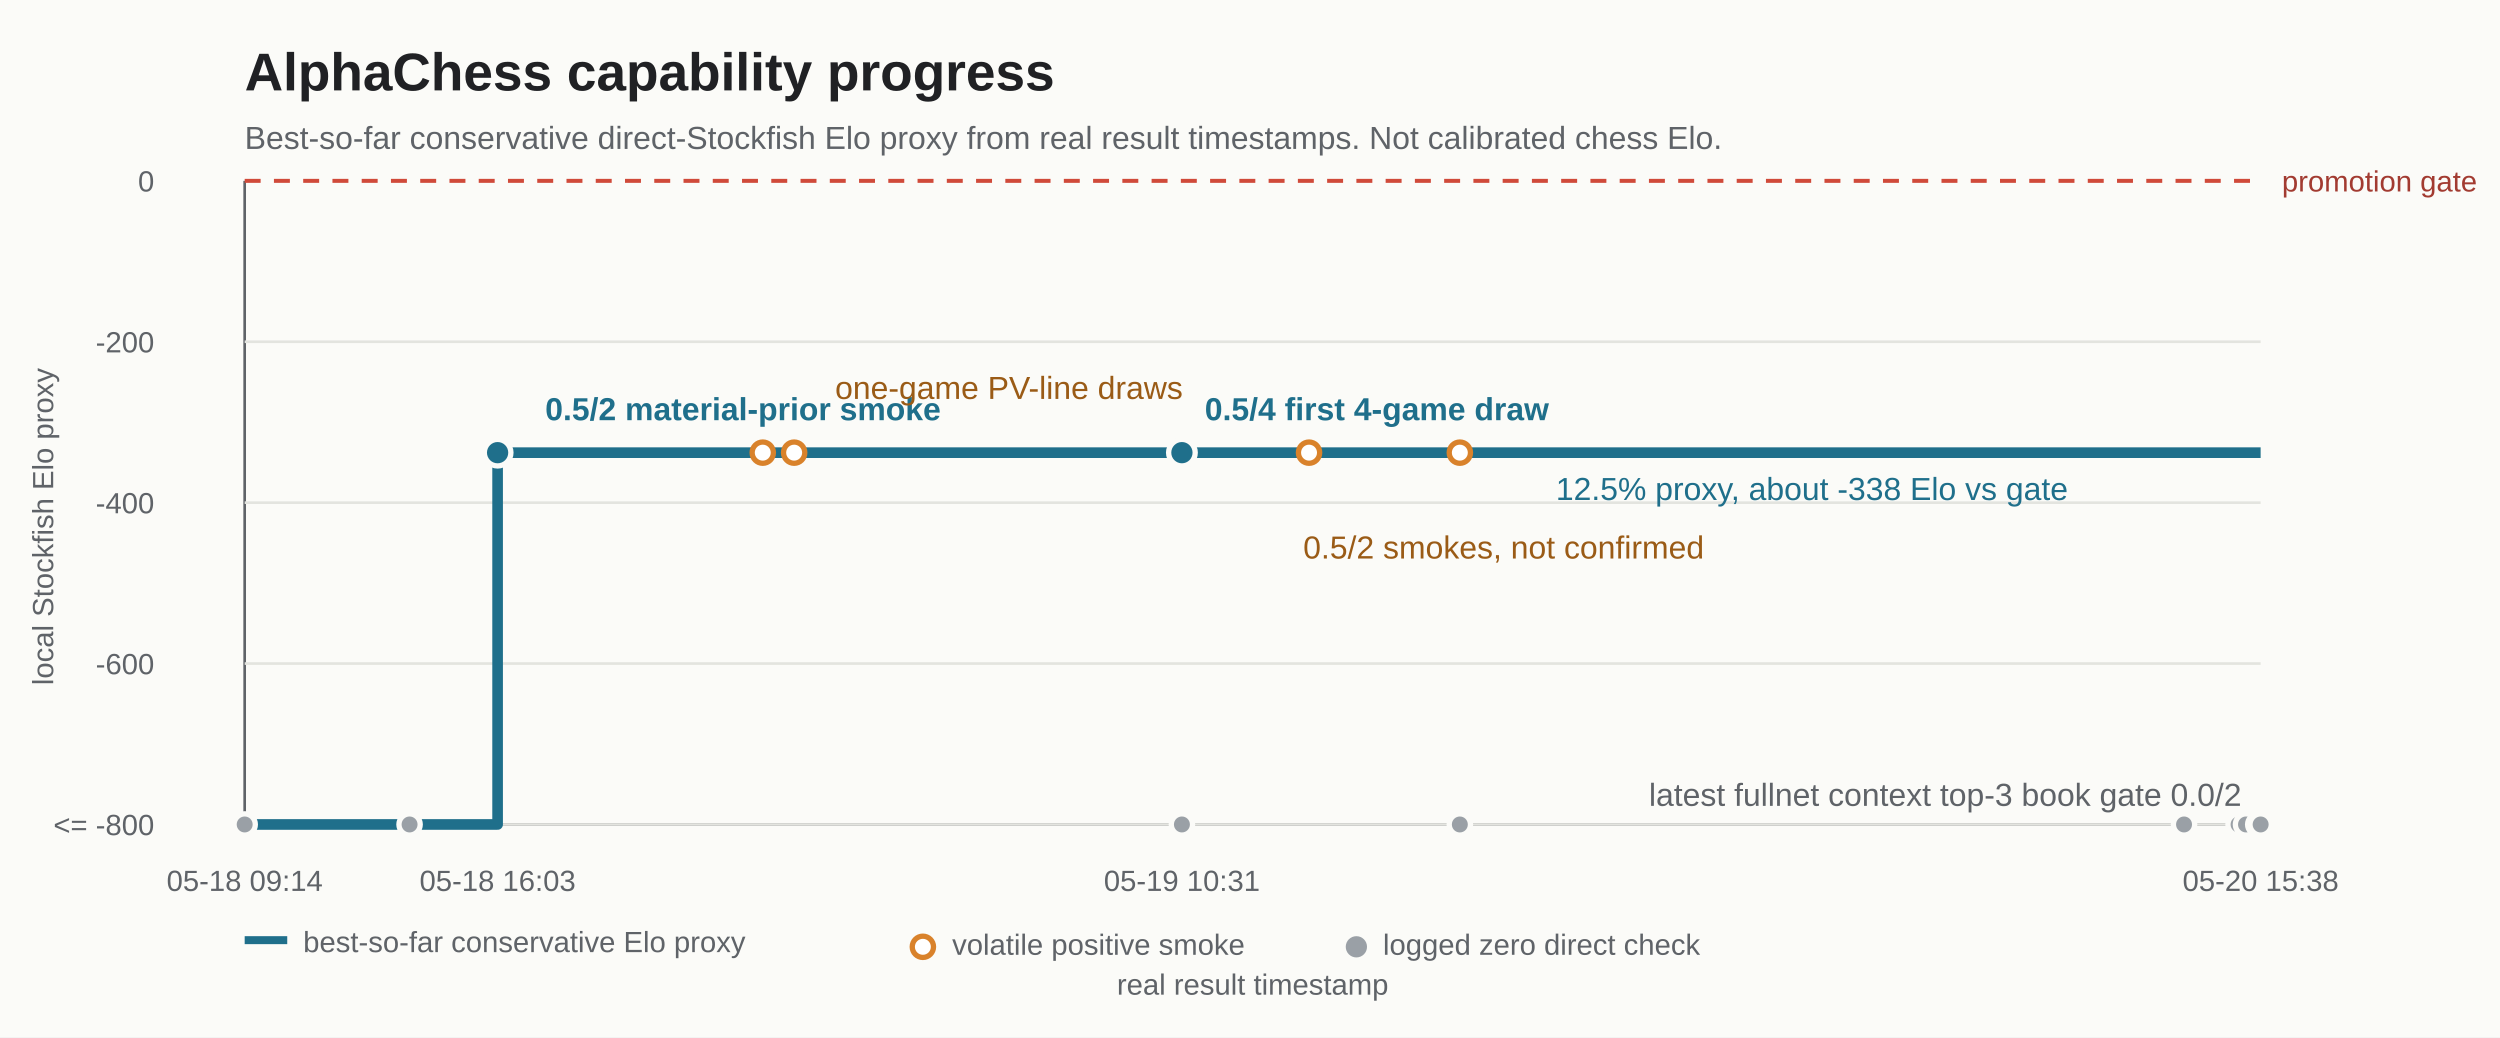
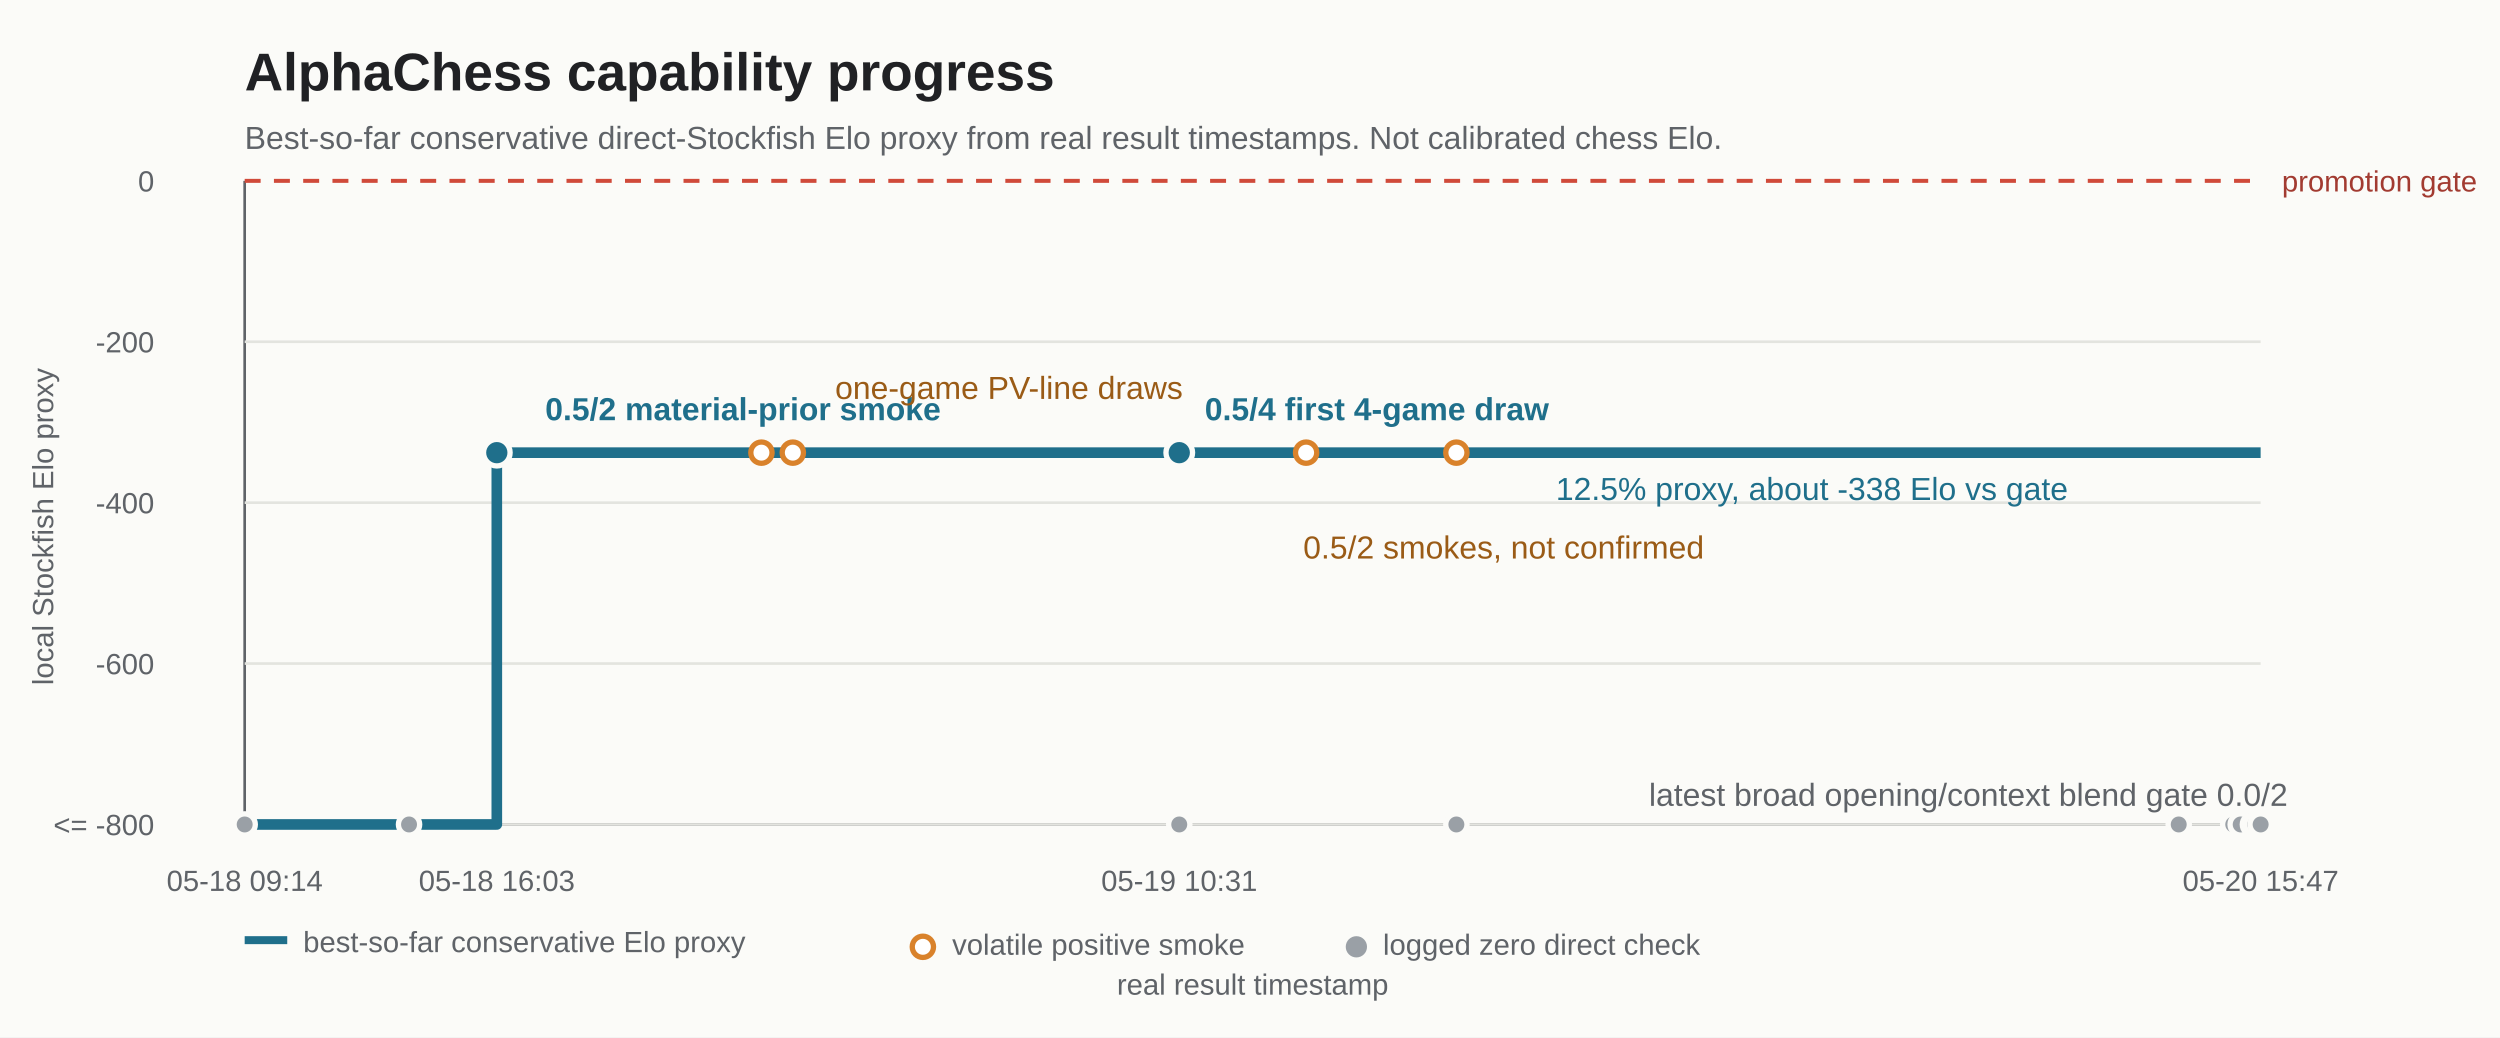
<svg xmlns="http://www.w3.org/2000/svg" width="940" height="390" viewBox="0 0 940 390" role="img" aria-labelledby="title desc">
  <rect width="940" height="390" fill="#fbfbf8" />
  <text x="92" y="34" font-family="Arial, sans-serif" font-size="20" font-weight="700" fill="#202124">AlphaChess capability progress</text>
  <text x="92" y="56" font-family="Arial, sans-serif" font-size="12" fill="#5f6368">Best-so-far conservative direct-Stockfish Elo proxy from real result timestamps. Not calibrated chess Elo.</text>
  <g font-family="Arial, sans-serif" font-size="11" fill="#5f6368">
    <line x1="92" y1="68" x2="92" y2="310" stroke="#5f6368" stroke-width="1" />
    <line x1="92" y1="310" x2="850" y2="310" stroke="#5f6368" stroke-width="1" />
    <line x1="92" y1="68" x2="850" y2="68" stroke="#d04a3a" stroke-width="1.5" stroke-dasharray="6 5" />
    <line x1="92" y1="128.5" x2="850" y2="128.5" stroke="#e3e4df" stroke-width="1" />
    <line x1="92" y1="189" x2="850" y2="189" stroke="#e3e4df" stroke-width="1" />
    <line x1="92" y1="249.5" x2="850" y2="249.5" stroke="#e3e4df" stroke-width="1" />
    <line x1="92" y1="310" x2="850" y2="310" stroke="#e3e4df" stroke-width="1" />
    <text x="58" y="72" text-anchor="end">0</text>
    <text x="58" y="132.5" text-anchor="end">-200</text>
    <text x="58" y="193" text-anchor="end">-400</text>
    <text x="58" y="253.5" text-anchor="end">-600</text>
    <text x="58" y="314" text-anchor="end">&lt;= -800</text>
    <text x="858" y="72" fill="#a23b31">promotion gate</text>
    <text x="92" y="335" text-anchor="middle">05-18 09:14</text>
-     <text x="187.1" y="335" text-anchor="middle">05-18 16:03</text>
-     <text x="444.4" y="335" text-anchor="middle">05-19 10:31</text>
-     <text x="850" y="335" text-anchor="middle">05-20 15:38</text>
+     <text x="186.8" y="335" text-anchor="middle">05-18 16:03</text>
+     <text x="443.4" y="335" text-anchor="middle">05-19 10:31</text>
+     <text x="850" y="335" text-anchor="middle">05-20 15:47</text>
    <text x="471" y="374" text-anchor="middle">real result timestamp</text>
    <text x="20" y="198" text-anchor="middle" transform="rotate(-90 20 198)">local Stockfish Elo proxy</text>
  </g>
-   <path d="M 92 310 L 187.1 310 L 187.1 170.2 L 850 170.2" fill="none" stroke="#1f6f8b" stroke-width="4" stroke-linejoin="round" />
+   <path d="M 92 310 L 186.8 310 L 186.8 170.2 L 850 170.2" fill="none" stroke="#1f6f8b" stroke-width="4" stroke-linejoin="round" />
  <g fill="#9aa0a6" stroke="#fbfbf8" stroke-width="2">
    <circle cx="92" cy="310" r="4" />
-     <circle cx="154.0" cy="310" r="4" />
-     <circle cx="444.4" cy="310" r="4" />
-     <circle cx="548.9" cy="310" r="4" />
-     <circle cx="821.2" cy="310" r="4" />
-     <circle cx="841.7" cy="310" r="4" />
-     <circle cx="844.5" cy="310" r="4" />
-     <circle cx="849.1" cy="310" r="4" />
+     <circle cx="153.8" cy="310" r="4" />
+     <circle cx="443.4" cy="310" r="4" />
+     <circle cx="547.6" cy="310" r="4" />
+     <circle cx="819.2" cy="310" r="4" />
+     <circle cx="839.7" cy="310" r="4" />
+     <circle cx="842.5" cy="310" r="4" />
+     <circle cx="847.1" cy="310" r="4" />
+     <circle cx="848.0" cy="310" r="4" />
    <circle cx="850" cy="310" r="4" />
  </g>
  <g fill="#1f6f8b" stroke="#fbfbf8" stroke-width="2">
-     <circle cx="187.1" cy="170.2" r="5" />
-     <circle cx="444.4" cy="170.2" r="5" />
+     <circle cx="186.8" cy="170.2" r="5" />
+     <circle cx="443.4" cy="170.2" r="5" />
  </g>
  <g fill="#ffffff" stroke="#d9822b" stroke-width="2">
-     <circle cx="286.8" cy="170.2" r="4" />
-     <circle cx="298.6" cy="170.2" r="4" />
-     <circle cx="492.2" cy="170.2" r="4" />
-     <circle cx="548.9" cy="170.2" r="4" />
+     <circle cx="286.3" cy="170.2" r="4" />
+     <circle cx="298.1" cy="170.2" r="4" />
+     <circle cx="491.1" cy="170.2" r="4" />
+     <circle cx="547.6" cy="170.2" r="4" />
  </g>
  <g font-family="Arial, sans-serif" font-size="12" fill="#202124">
    <text x="205" y="158" font-weight="700" fill="#1f6f8b">0.5/2 material-prior smoke</text>
    <text x="453" y="158" font-weight="700" fill="#1f6f8b">0.5/4 first 4-game draw</text>
    <text x="585" y="188" fill="#1f6f8b">12.5% proxy, about -338 Elo vs gate</text>
    <text x="314" y="150" fill="#9a5b16">one-game PV-line draws</text>
    <text x="490" y="210" fill="#9a5b16">0.5/2 smokes, not confirmed</text>
-     <text x="620" y="303" fill="#5f6368">latest fullnet context top-3 book gate 0.0/2</text>
+     <text x="620" y="303" fill="#5f6368">latest broad opening/context blend gate 0.0/2</text>
  </g>
  <g font-family="Arial, sans-serif" font-size="11" fill="#5f6368">
    <rect x="92" y="352" width="16" height="3" fill="#1f6f8b" />
    <text x="114" y="358">best-so-far conservative Elo proxy</text>
    <circle cx="347" cy="356" r="4" fill="#ffffff" stroke="#d9822b" stroke-width="2" />
    <text x="358" y="359">volatile positive smoke</text>
    <circle cx="510" cy="356" r="4" fill="#9aa0a6" />
    <text x="520" y="359">logged zero direct check</text>
  </g>
</svg>
